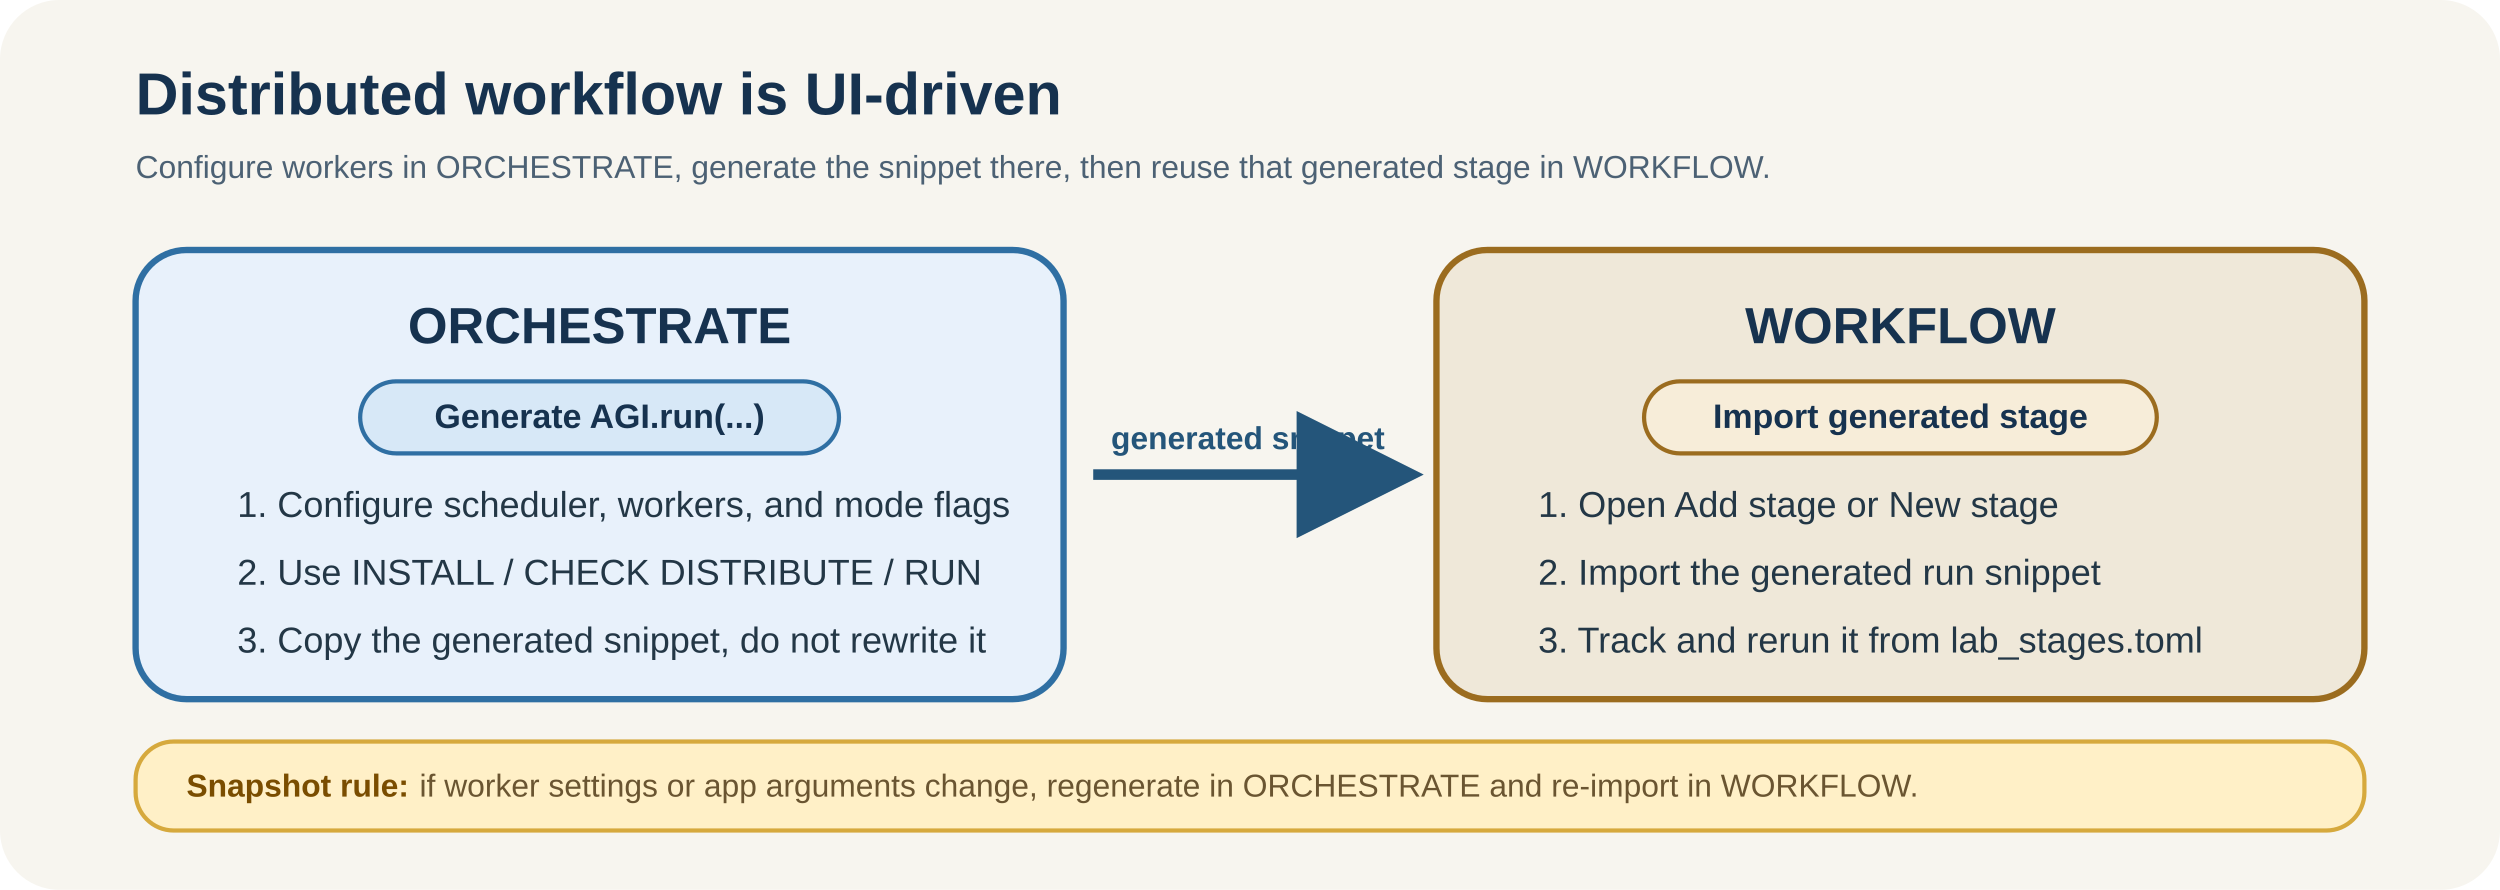
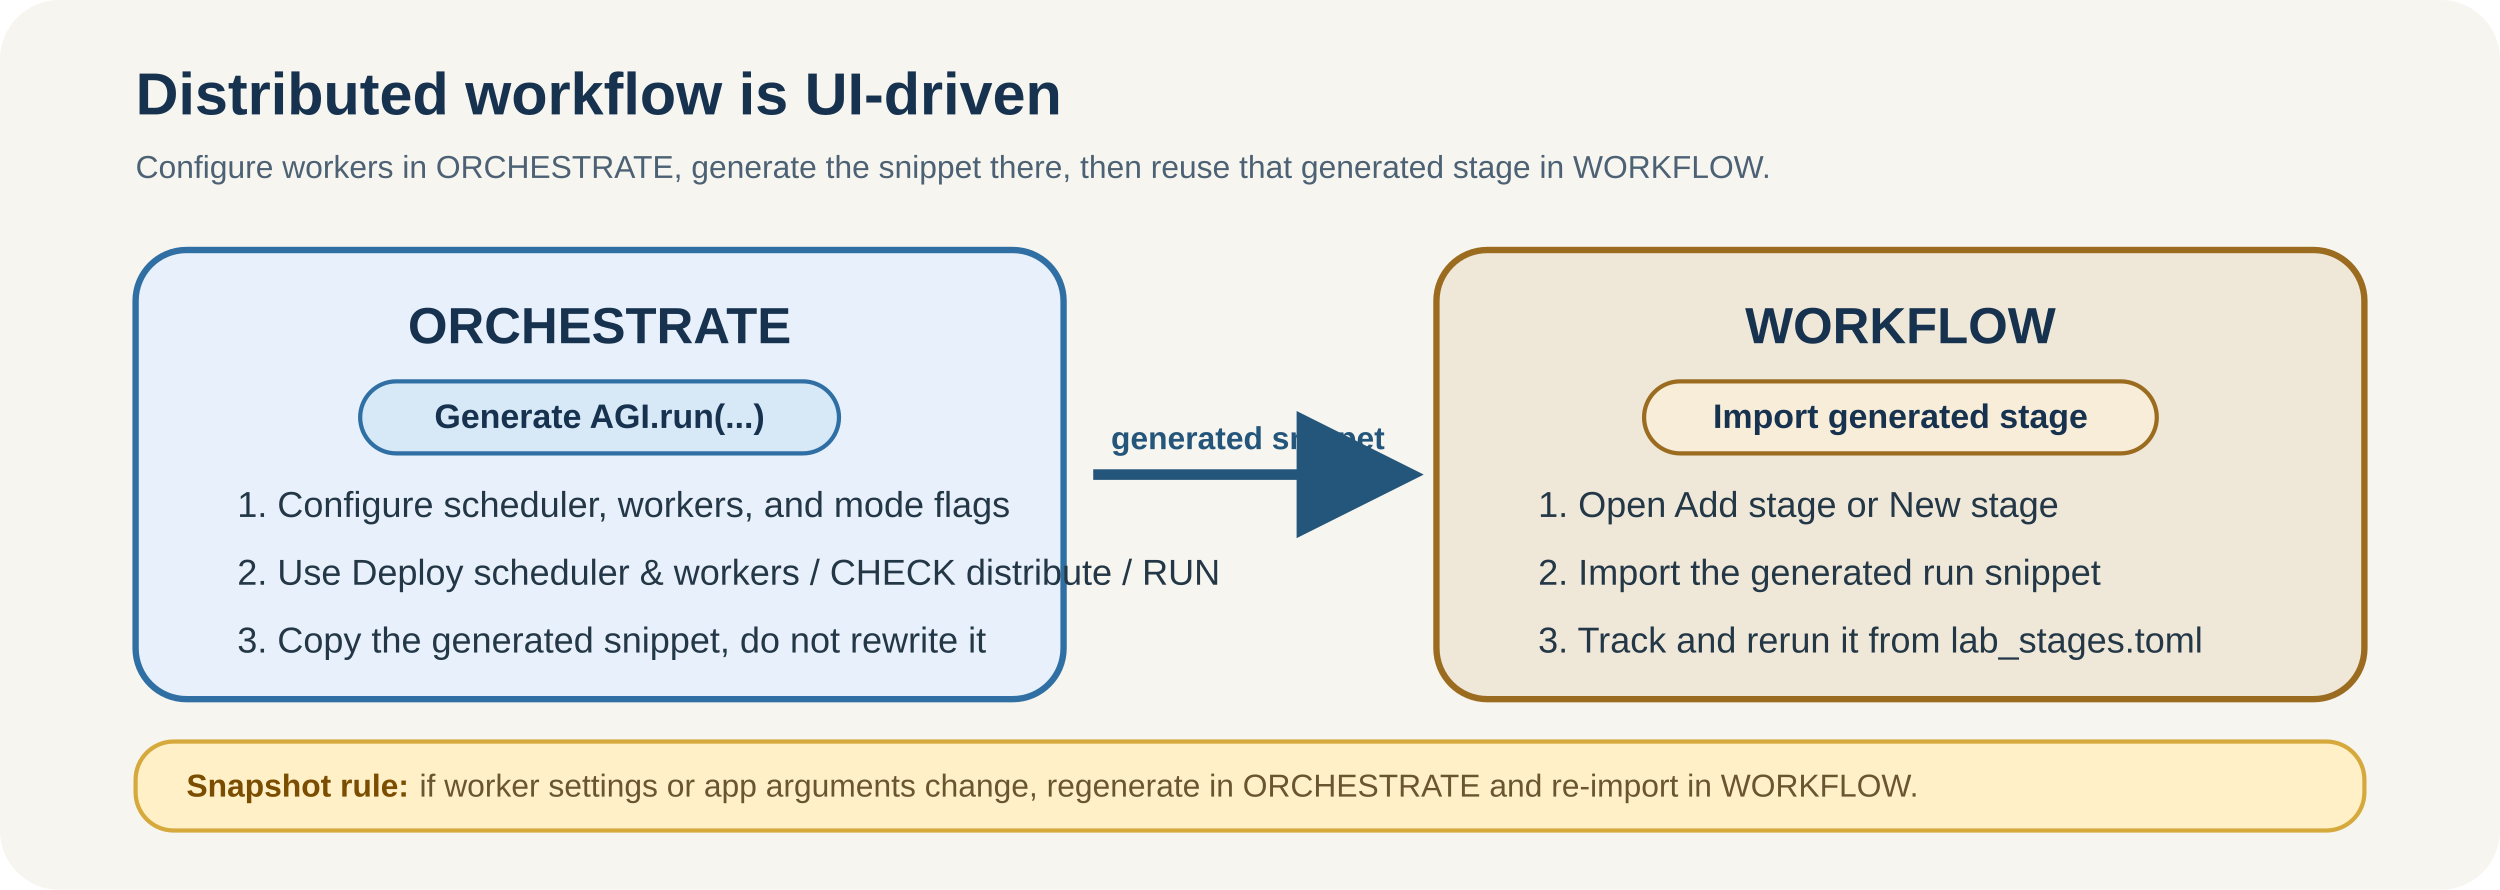
<svg xmlns="http://www.w3.org/2000/svg" width="1180" height="420" viewBox="0 0 1180 420" role="img" aria-labelledby="title desc">
  <defs>
    <style>
      .bg { fill: #f7f5ef; }
      .title { font: 700 28px Arial, Helvetica, sans-serif; fill: #16324f; }
      .subtitle { font: 400 15px Arial, Helvetica, sans-serif; fill: #4c6174; }
      .card-title { font: 700 24px Arial, Helvetica, sans-serif; fill: #16324f; }
      .card-text { font: 400 17px Arial, Helvetica, sans-serif; fill: #233746; }
      .chip-text { font: 700 16px Arial, Helvetica, sans-serif; fill: #16324f; }
      .note-title { font: 700 15px Arial, Helvetica, sans-serif; fill: #7a4d00; }
      .note-text { font: 400 15px Arial, Helvetica, sans-serif; fill: #6a5531; }
      .label { font: 700 15px Arial, Helvetica, sans-serif; fill: #24557a; }
    </style>
    <marker id="arrow" markerWidth="12" markerHeight="12" refX="10" refY="6" orient="auto">
      <path d="M0,0 L12,6 L0,12 z" fill="#24557a" />
    </marker>
  </defs>
  <rect class="bg" x="0" y="0" width="1180" height="420" rx="28" />
  <text class="title" x="64" y="54">Distributed workflow is UI-driven</text>
  <text class="subtitle" x="64" y="84">Configure workers in ORCHESTRATE, generate the snippet there, then reuse that generated stage in WORKFLOW.</text>
  <rect x="64" y="118" width="438" height="212" rx="24" fill="#e8f1fb" stroke="#2f6fa3" stroke-width="3" />
  <text class="card-title" x="283" y="162" text-anchor="middle">ORCHESTRATE</text>
  <rect x="170" y="180" width="226" height="34" rx="17" fill="#d7e8f7" stroke="#2f6fa3" stroke-width="2" />
  <text class="chip-text" x="283" y="202" text-anchor="middle">Generate AGI.run(...)</text>
  <text class="card-text" x="112" y="244">1. Configure scheduler, workers, and mode flags</text>
-   <text class="card-text" x="112" y="276">2. Use INSTALL / CHECK DISTRIBUTE / RUN</text>
+   <text class="card-text" x="112" y="276">2. Use Deploy scheduler &amp; workers / CHECK distribute / RUN</text>
  <text class="card-text" x="112" y="308">3. Copy the generated snippet, do not rewrite it</text>
  <rect x="678" y="118" width="438" height="212" rx="24" fill="#efe8d9" stroke="#9b6c1f" stroke-width="3" />
  <text class="card-title" x="897" y="162" text-anchor="middle">WORKFLOW</text>
  <rect x="776" y="180" width="242" height="34" rx="17" fill="#f7edd9" stroke="#9b6c1f" stroke-width="2" />
  <text class="chip-text" x="897" y="202" text-anchor="middle">Import generated stage</text>
  <text class="card-text" x="726" y="244">1. Open Add stage or New stage</text>
  <text class="card-text" x="726" y="276">2. Import the generated run snippet</text>
  <text class="card-text" x="726" y="308">3. Track and rerun it from lab_stages.toml</text>
  <path d="M516 224 H662" fill="none" stroke="#24557a" stroke-width="5" marker-end="url(#arrow)" />
  <text class="label" x="589" y="212" text-anchor="middle">generated snippet</text>
  <rect x="64" y="350" width="1052" height="42" rx="18" fill="#fff0c7" stroke="#d6a93d" stroke-width="2" />
  <text class="note-title" x="88" y="376">Snapshot rule:</text>
  <text class="note-text" x="198" y="376">if worker settings or app arguments change, regenerate in ORCHESTRATE and re-import in WORKFLOW.</text>
</svg>
